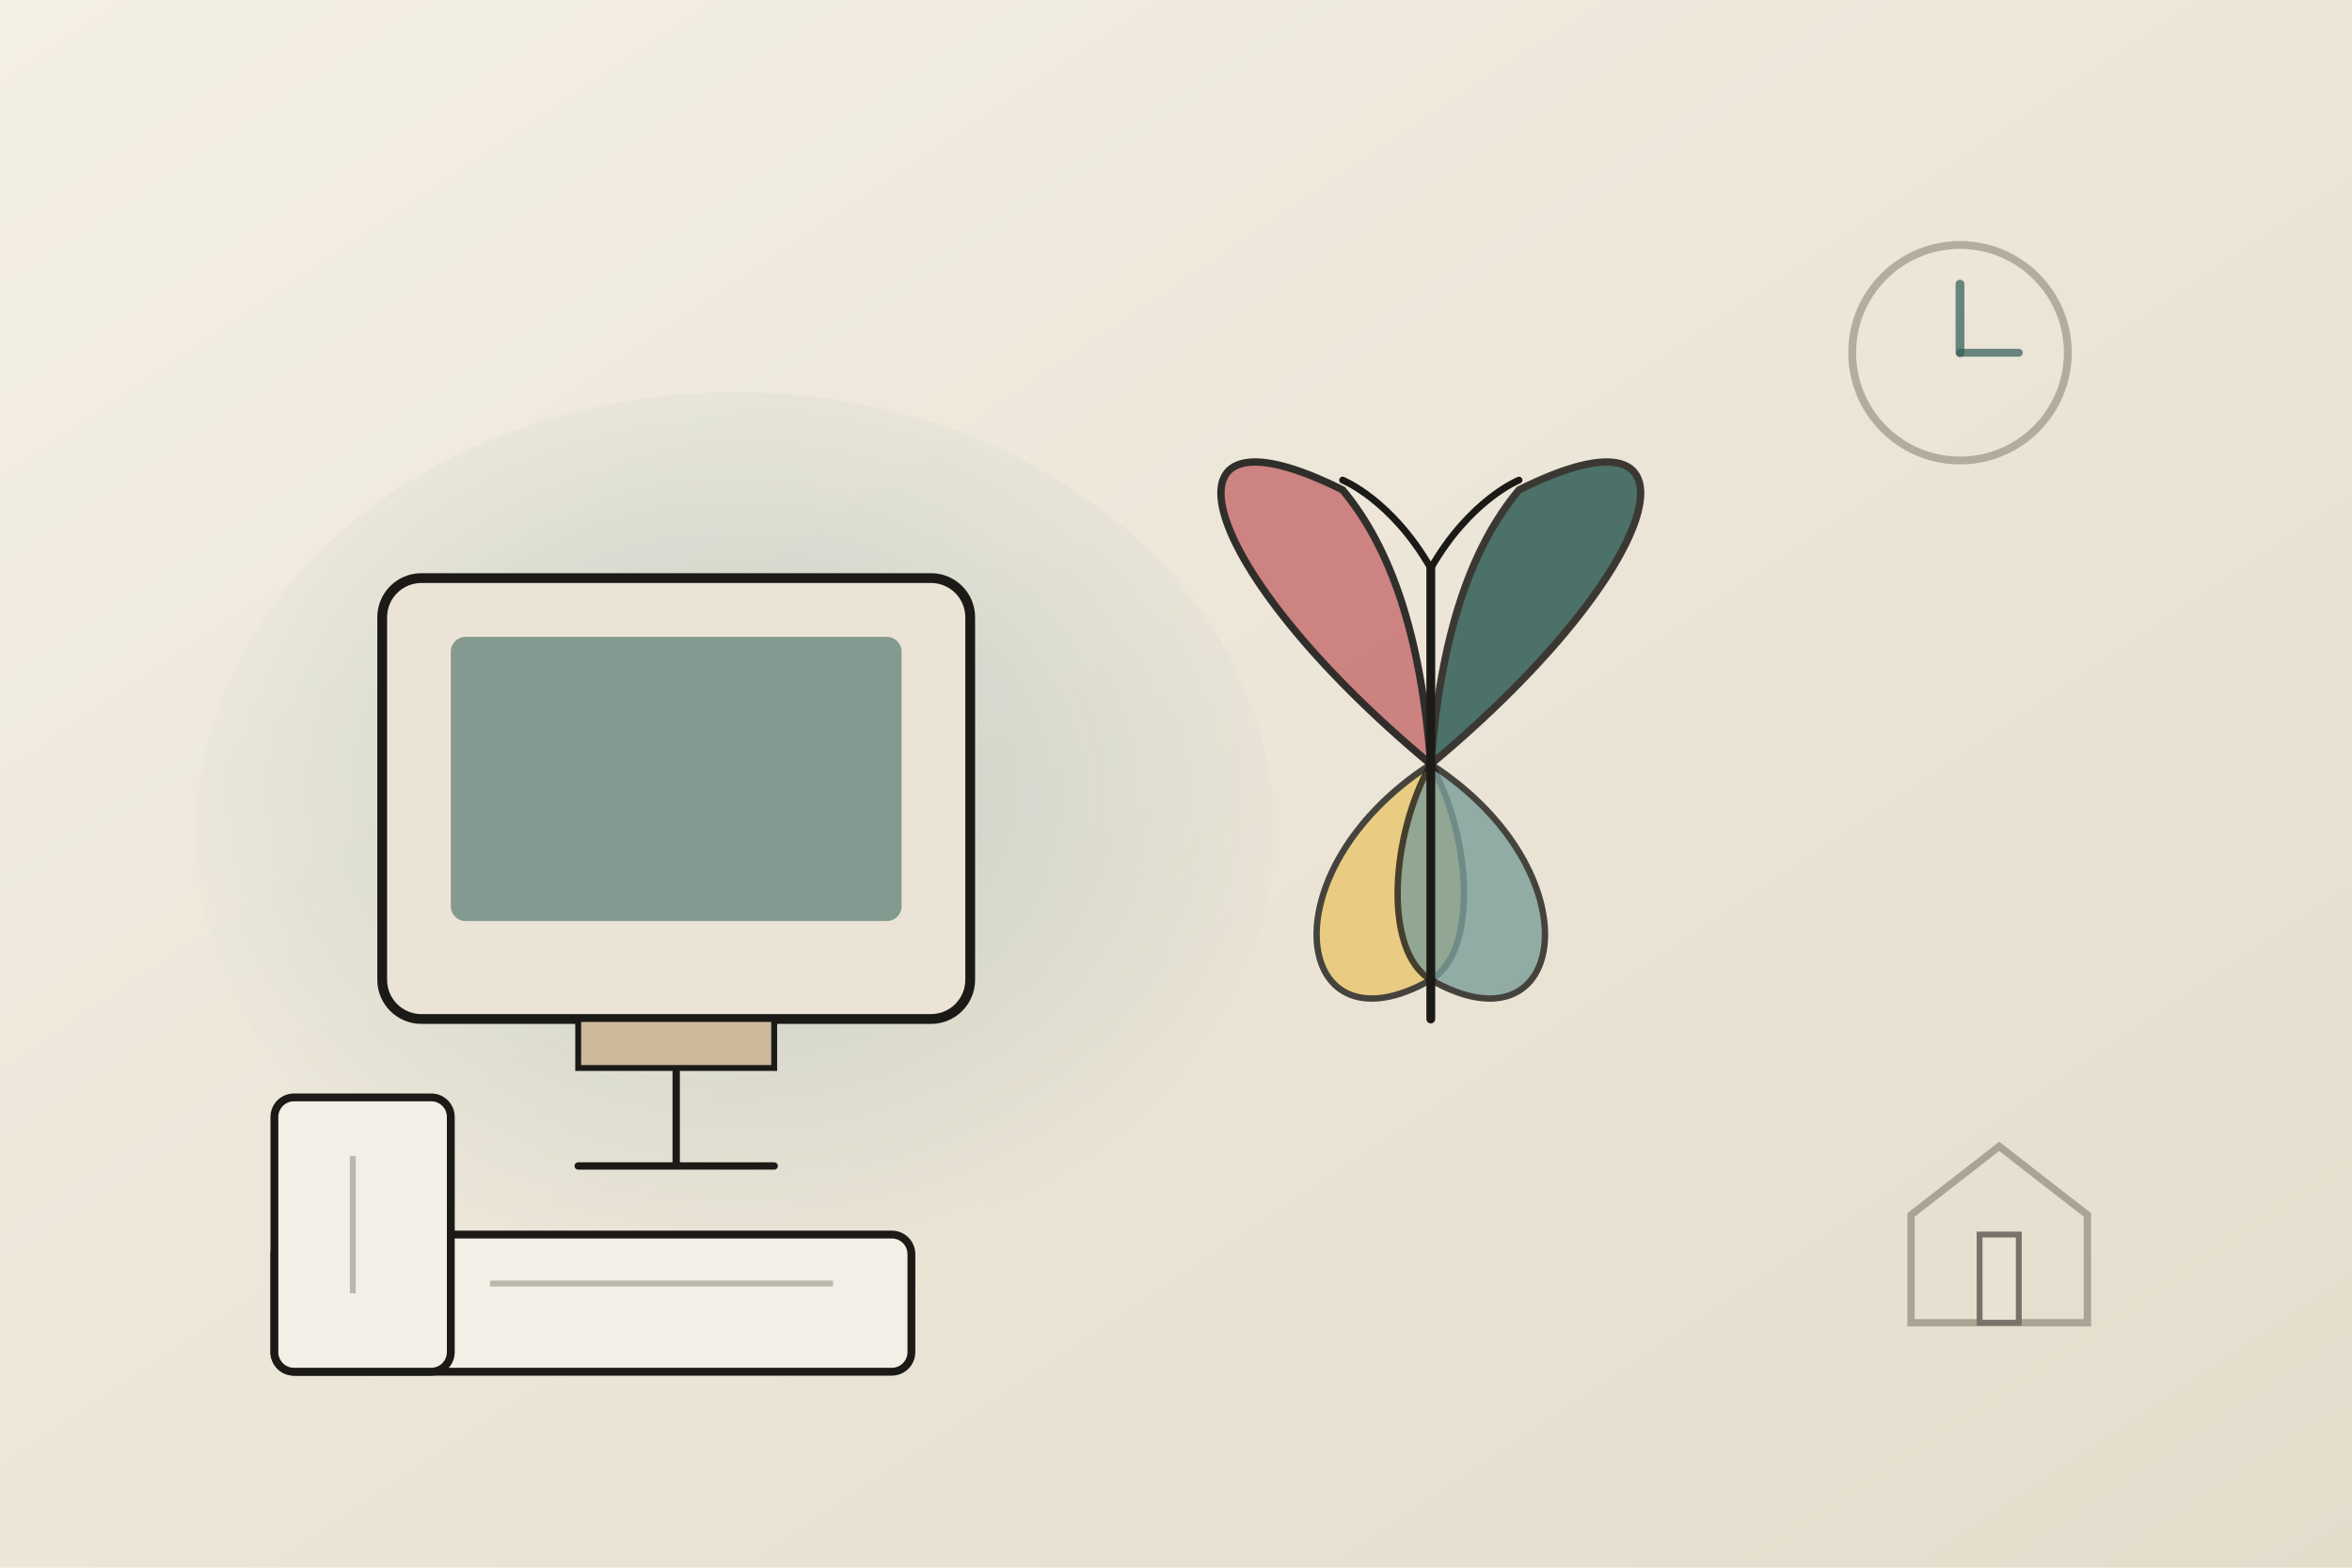
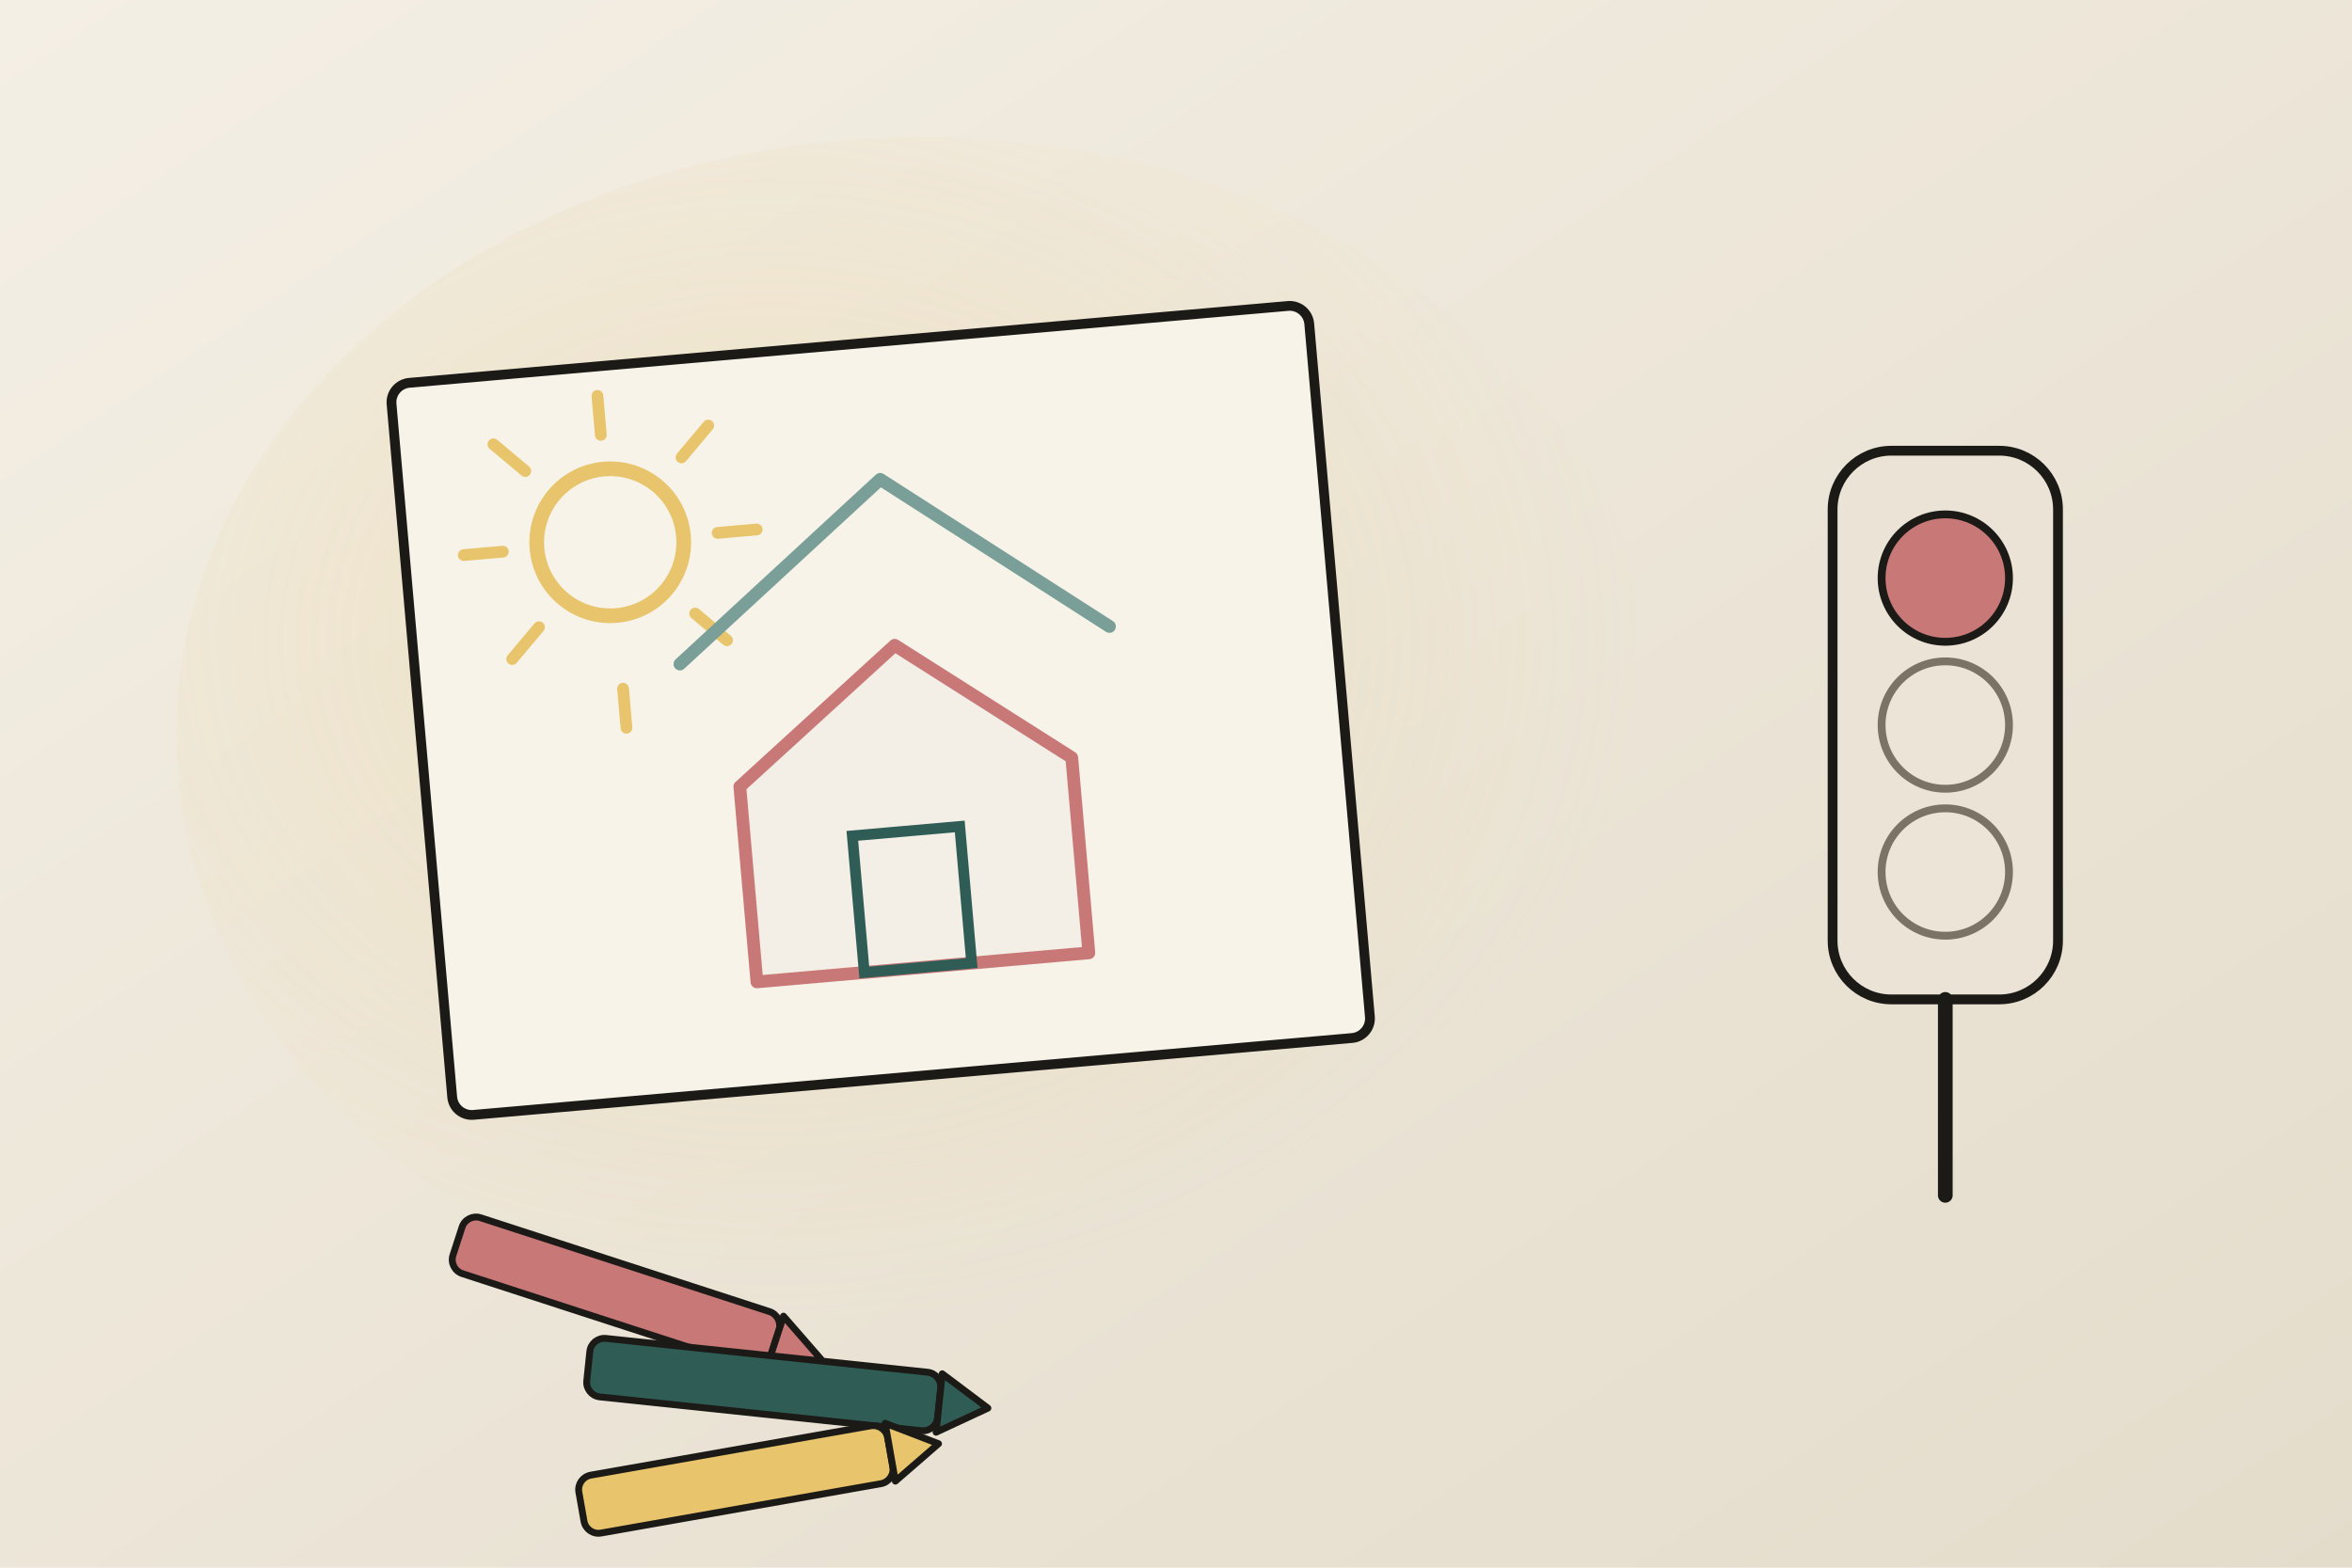
<svg xmlns="http://www.w3.org/2000/svg" viewBox="0 0 480 320" role="img" aria-labelledby="t3">
  <defs>
    <linearGradient id="sky3" x1="0" y1="0" x2="1" y2="1">
      <stop offset="0%" stop-color="#f4efe5" />
      <stop offset="100%" stop-color="#e4dccb" />
    </linearGradient>
-     <radialGradient id="tvglow" cx="50%" cy="45%" r="55%">
-       <stop offset="0%" stop-color="#7a9e98" stop-opacity="0.35" />
-       <stop offset="100%" stop-color="#7a9e98" stop-opacity="0" />
+     <radialGradient id="warm3" cx="40%" cy="42%" r="58%">
+       <stop offset="0%" stop-color="#e8c56d" stop-opacity="0.22" />
+       <stop offset="100%" stop-color="#e8c56d" stop-opacity="0" />
    </radialGradient>
  </defs>
  <rect width="480" height="320" fill="url(#sky3)" />
-   <ellipse cx="150" cy="170" rx="110" ry="90" fill="url(#tvglow)" />
-   <rect x="78" y="118" width="120" height="90" rx="8" fill="#ebe4d6" stroke="#1c1a17" stroke-width="2" />
-   <rect x="92" y="130" width="92" height="58" rx="3" fill="#2f5d56" opacity="0.55" />
-   <rect x="118" y="208" width="40" height="10" fill="#cbb99a" stroke="#1c1a17" stroke-width="1.2" />
-   <line x1="138" y1="218" x2="138" y2="238" stroke="#1c1a17" stroke-width="1.5" />
-   <line x1="118" y1="238" x2="158" y2="238" stroke="#1c1a17" stroke-width="1.5" stroke-linecap="round" />
-   <g fill="#f3efe6" stroke="#1c1a17" stroke-width="1.6">
-     <rect x="56" y="252" width="130" height="28" rx="4" />
-     <rect x="56" y="224" width="36" height="56" rx="4" />
+   <ellipse cx="188" cy="150" rx="152" ry="122" fill="url(#warm3)" />
+   <g transform="rotate(-5 180 148)">
+     <rect x="86" y="70" width="188" height="150" rx="4" fill="#f8f3e8" stroke="#1c1a17" stroke-width="2" />
+     <circle cx="128" cy="106" r="15" fill="none" stroke="#e8c56d" stroke-width="3" />
+     <g stroke="#e8c56d" stroke-width="2.4" stroke-linecap="round">
+       <path d="M128 84 v-8 M128 136 v8 M106 106 h-8 M150 106 h8 M112 90 l-6 -6 M144 90 l6 -6 M112 122 l-6 6 M144 122 l6 6" />
+     </g>
+     <path d="M150 198 v-40 l34 -26 l34 26 v40 Z" fill="#f3efe6" stroke="#c97878" stroke-width="2.6" stroke-linejoin="round" />
+     <rect x="172" y="170" width="22" height="28" fill="none" stroke="#2f5d56" stroke-width="2.2" />
+     <path d="M140 132 l44 -34 l44 34" fill="none" stroke="#7a9e98" stroke-width="2.6" stroke-linecap="round" stroke-linejoin="round" />
  </g>
-   <g fill="none" stroke="#7a7366" stroke-width="1.2" opacity="0.45">
-     <path d="M100 262 h70 M72 236 v28" />
+   <g stroke="#1c1a17" stroke-width="1.4" stroke-linejoin="round">
+     <g transform="rotate(18 120 262)">
+       <rect x="92" y="256" width="68" height="12" rx="3" fill="#c97878" />
+       <path d="M160 256 l10 6 l-10 6 z" fill="#c97878" />
+     </g>
+     <g transform="rotate(6 150 281)">
+       <rect x="120" y="276" width="72" height="12" rx="3" fill="#2f5d56" />
+       <path d="M192 276 l10 6 l-10 6 z" fill="#2f5d56" />
+     </g>
+     <g transform="rotate(-10 150 301)">
+       <rect x="118" y="296" width="64" height="12" rx="3" fill="#e8c56d" />
+       <path d="M182 296 l10 6 l-10 6 z" fill="#e8c56d" />
+     </g>
  </g>
-   <g transform="translate(292 108)">
-     <path d="M0 48 C-48 8 -58 -28 -18 -8 C-8 4 -2 22 0 48 Z" fill="#c97878" stroke="#1c1a17" stroke-width="1.5" opacity="0.9" />
-     <path d="M0 48 C48 8 58 -28 18 -8 C8 4 2 22 0 48 Z" fill="#2f5d56" stroke="#1c1a17" stroke-width="1.5" opacity="0.85" />
-     <path d="M0 48 C-34 70 -28 108 0 92 C10 86 8 62 0 48 Z" fill="#e8c56d" stroke="#1c1a17" stroke-width="1.3" opacity="0.8" />
-     <path d="M0 48 C34 70 28 108 0 92 C-10 86 -8 62 0 48 Z" fill="#7a9e98" stroke="#1c1a17" stroke-width="1.3" opacity="0.8" />
-     <line x1="0" y1="8" x2="0" y2="100" stroke="#1c1a17" stroke-width="1.8" stroke-linecap="round" />
-     <path d="M0 8 c-8 -14 -18 -18 -18 -18 M0 8 c8 -14 18 -18 18 -18" fill="none" stroke="#1c1a17" stroke-width="1.4" stroke-linecap="round" />
-   </g>
-   <circle cx="400" cy="72" r="22" fill="none" stroke="#7a7366" stroke-width="1.6" opacity="0.5" />
-   <line x1="400" y1="72" x2="400" y2="58" stroke="#2f5d56" stroke-width="1.8" stroke-linecap="round" opacity="0.7" />
-   <line x1="400" y1="72" x2="412" y2="72" stroke="#2f5d56" stroke-width="1.6" stroke-linecap="round" opacity="0.7" />
-   <g transform="translate(390 230)" fill="none" stroke="#7a7366" stroke-width="1.5" opacity="0.55">
-     <path d="M0 40 L0 18 L18 4 L36 18 L36 40 Z" />
-     <rect x="14" y="22" width="8" height="18" fill="#ebe4d6" stroke="#1c1a17" stroke-width="1.2" />
+   <g transform="translate(374 92)">
+     <rect x="0" y="0" width="46" height="112" rx="12" fill="#ebe4d6" stroke="#1c1a17" stroke-width="2" />
+     <line x1="23" y1="112" x2="23" y2="152" stroke="#1c1a17" stroke-width="3" stroke-linecap="round" />
+     <circle cx="23" cy="26" r="13" fill="#c97878" stroke="#1c1a17" stroke-width="1.6" />
+     <circle cx="23" cy="56" r="13" fill="#ece5d7" stroke="#7a7366" stroke-width="1.6" />
+     <circle cx="23" cy="86" r="13" fill="#ece5d7" stroke="#7a7366" stroke-width="1.6" />
  </g>
</svg>
